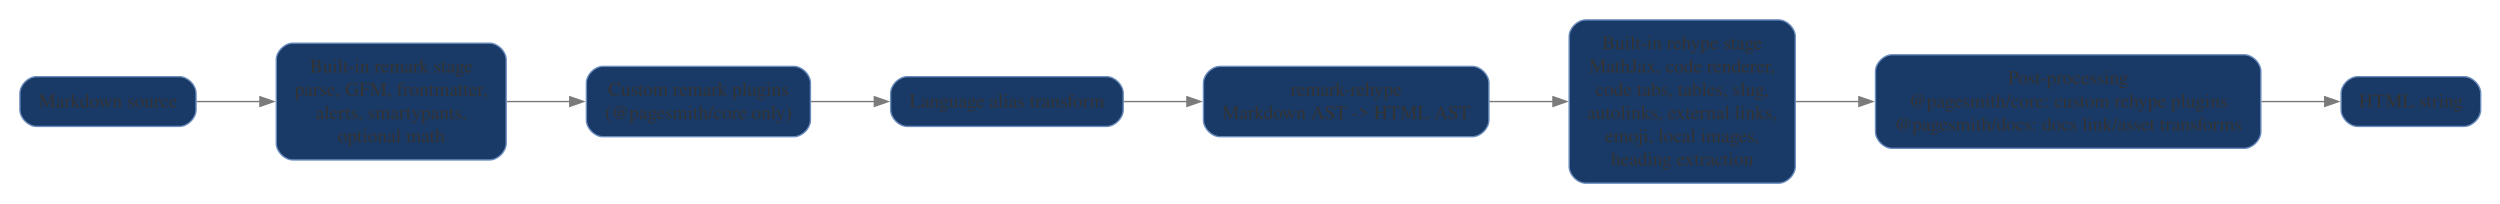
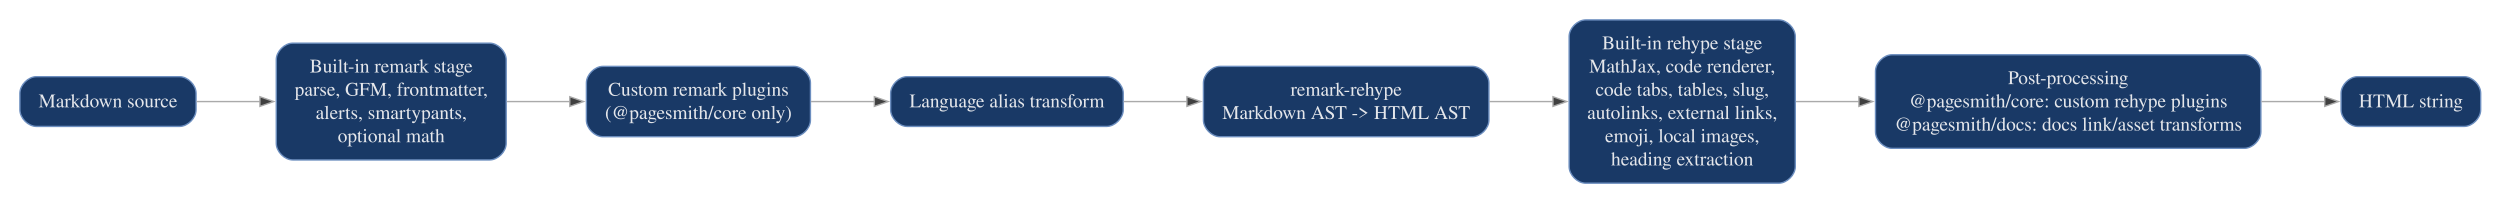
<svg xmlns="http://www.w3.org/2000/svg" width="1808pt" height="147pt" viewBox="0.00 0.00 1808.00 147.00">
  <g id="graph0" class="graph" transform="scale(1 1) rotate(0) translate(14.4 132.48)">
    <g id="node1" class="node">
      <path fill="#193966" stroke="#6c8ebf" d="M115.39,-77.04C115.39,-77.04 12,-77.04 12,-77.04 6,-77.04 0,-71.04 0,-65.04 0,-65.04 0,-53.04 0,-53.04 0,-47.04 6,-41.04 12,-41.04 12,-41.04 115.39,-41.04 115.39,-41.04 121.39,-41.04 127.39,-47.04 127.39,-53.04 127.39,-53.04 127.39,-65.04 127.39,-65.04 127.39,-71.04 121.39,-77.04 115.39,-77.04" />
-       <text xml:space="preserve" text-anchor="middle" x="63.7" y="-54.84" font-family="Times,serif" font-size="14.00" fill="#333333">Markdown source</text>
+       <text xml:space="preserve" text-anchor="middle" x="63.7" y="-54.84" font-family="Times,serif" font-size="14.00" fill="#e5e7eb">Markdown source</text>
    </g>
    <g id="node2" class="node">
      <path fill="#193966" stroke="#6c8ebf" d="M339.67,-101.28C339.67,-101.28 197.39,-101.28 197.39,-101.28 191.39,-101.28 185.39,-95.28 185.39,-89.28 185.39,-89.28 185.39,-28.8 185.39,-28.8 185.39,-22.8 191.39,-16.8 197.39,-16.8 197.39,-16.8 339.67,-16.8 339.67,-16.8 345.67,-16.8 351.67,-22.8 351.67,-28.8 351.67,-28.8 351.67,-89.28 351.67,-89.28 351.67,-95.28 345.67,-101.28 339.67,-101.28" />
-       <text xml:space="preserve" text-anchor="middle" x="268.53" y="-80.04" font-family="Times,serif" font-size="14.00" fill="#333333">Built-in remark stage</text>
-       <text xml:space="preserve" text-anchor="middle" x="268.53" y="-63.24" font-family="Times,serif" font-size="14.00" fill="#333333">parse, GFM, frontmatter,</text>
-       <text xml:space="preserve" text-anchor="middle" x="268.53" y="-46.44" font-family="Times,serif" font-size="14.00" fill="#333333">alerts, smartypants,</text>
-       <text xml:space="preserve" text-anchor="middle" x="268.53" y="-29.64" font-family="Times,serif" font-size="14.00" fill="#333333">optional math</text>
+       <text xml:space="preserve" text-anchor="middle" x="268.53" y="-80.04" font-family="Times,serif" font-size="14.00" fill="#e5e7eb">Built-in remark stage</text>
+       <text xml:space="preserve" text-anchor="middle" x="268.53" y="-63.24" font-family="Times,serif" font-size="14.00" fill="#e5e7eb">parse, GFM, frontmatter,</text>
+       <text xml:space="preserve" text-anchor="middle" x="268.53" y="-46.44" font-family="Times,serif" font-size="14.00" fill="#e5e7eb">alerts, smartypants,</text>
+       <text xml:space="preserve" text-anchor="middle" x="268.53" y="-29.64" font-family="Times,serif" font-size="14.00" fill="#e5e7eb">optional math</text>
    </g>
    <g id="edge1" class="edge">
-       <path fill="none" stroke="#7b7b7b" d="M127.76,-59.04C142.36,-59.04 158.2,-59.04 173.8,-59.04" />
-       <polygon fill="#7b7b7b" stroke="#7b7b7b" points="173.58,-62.54 183.58,-59.04 173.58,-55.54 173.58,-62.54" />
+       <path fill="none" stroke="#aaaaaa" d="M127.76,-59.04C142.36,-59.04 158.2,-59.04 173.8,-59.04" />
+       <polygon fill="#404040" stroke="#aaaaaa" points="173.58,-62.54 183.58,-59.04 173.58,-55.54 173.58,-62.54" />
    </g>
    <g id="node3" class="node">
      <path fill="#193966" stroke="#6c8ebf" d="M559.72,-84.48C559.72,-84.48 421.67,-84.48 421.67,-84.48 415.67,-84.48 409.67,-78.48 409.67,-72.48 409.67,-72.48 409.67,-45.6 409.67,-45.6 409.67,-39.6 415.67,-33.6 421.67,-33.6 421.67,-33.6 559.72,-33.6 559.72,-33.6 565.72,-33.6 571.72,-39.6 571.72,-45.6 571.72,-45.6 571.72,-72.48 571.72,-72.48 571.72,-78.48 565.72,-84.48 559.72,-84.48" />
-       <text xml:space="preserve" text-anchor="middle" x="490.69" y="-63.24" font-family="Times,serif" font-size="14.00" fill="#333333">Custom remark plugins</text>
-       <text xml:space="preserve" text-anchor="middle" x="490.69" y="-46.44" font-family="Times,serif" font-size="14.00" fill="#333333">(@pagesmith/core only)</text>
+       <text xml:space="preserve" text-anchor="middle" x="490.69" y="-63.24" font-family="Times,serif" font-size="14.00" fill="#e5e7eb">Custom remark plugins</text>
+       <text xml:space="preserve" text-anchor="middle" x="490.69" y="-46.44" font-family="Times,serif" font-size="14.00" fill="#e5e7eb">(@pagesmith/core only)</text>
    </g>
    <g id="edge2" class="edge">
-       <path fill="none" stroke="#7b7b7b" d="M352.14,-59.04C367.01,-59.04 382.61,-59.04 397.73,-59.04" />
-       <polygon fill="#7b7b7b" stroke="#7b7b7b" points="397.67,-62.54 407.67,-59.04 397.67,-55.54 397.67,-62.54" />
+       <path fill="none" stroke="#aaaaaa" d="M352.14,-59.04C367.01,-59.04 382.61,-59.04 397.73,-59.04" />
+       <polygon fill="#404040" stroke="#aaaaaa" points="397.67,-62.54 407.67,-59.04 397.67,-55.54 397.67,-62.54" />
    </g>
    <g id="node4" class="node">
      <path fill="#193966" stroke="#6c8ebf" d="M785.92,-77.04C785.92,-77.04 641.72,-77.04 641.72,-77.04 635.72,-77.04 629.72,-71.04 629.72,-65.04 629.72,-65.04 629.72,-53.04 629.72,-53.04 629.72,-47.04 635.72,-41.04 641.72,-41.04 641.72,-41.04 785.92,-41.04 785.92,-41.04 791.92,-41.04 797.92,-47.04 797.92,-53.04 797.92,-53.04 797.92,-65.04 797.92,-65.04 797.92,-71.04 791.92,-77.04 785.92,-77.04" />
-       <text xml:space="preserve" text-anchor="middle" x="713.82" y="-54.84" font-family="Times,serif" font-size="14.00" fill="#333333">Language alias transform</text>
+       <text xml:space="preserve" text-anchor="middle" x="713.82" y="-54.84" font-family="Times,serif" font-size="14.00" fill="#e5e7eb">Language alias transform</text>
    </g>
    <g id="edge3" class="edge">
-       <path fill="none" stroke="#7b7b7b" d="M572.15,-59.04C587.15,-59.04 602.96,-59.04 618.34,-59.04" />
-       <polygon fill="#7b7b7b" stroke="#7b7b7b" points="617.93,-62.54 627.93,-59.04 617.93,-55.54 617.93,-62.54" />
+       <path fill="none" stroke="#aaaaaa" d="M572.15,-59.04C587.15,-59.04 602.96,-59.04 618.34,-59.04" />
+       <polygon fill="#404040" stroke="#aaaaaa" points="617.93,-62.54 627.93,-59.04 617.93,-55.54 617.93,-62.54" />
    </g>
    <g id="node5" class="node">
      <path fill="#193966" stroke="#6c8ebf" d="M1050.39,-84.48C1050.39,-84.48 867.92,-84.48 867.92,-84.48 861.92,-84.48 855.92,-78.48 855.92,-72.48 855.92,-72.48 855.92,-45.6 855.92,-45.6 855.92,-39.6 861.92,-33.6 867.92,-33.6 867.92,-33.6 1050.39,-33.6 1050.39,-33.6 1056.39,-33.6 1062.39,-39.6 1062.39,-45.6 1062.39,-45.6 1062.39,-72.48 1062.39,-72.48 1062.39,-78.48 1056.39,-84.48 1050.39,-84.48" />
-       <text xml:space="preserve" text-anchor="middle" x="959.15" y="-63.24" font-family="Times,serif" font-size="14.00" fill="#333333">remark-rehype</text>
-       <text xml:space="preserve" text-anchor="middle" x="959.15" y="-46.44" font-family="Times,serif" font-size="14.00" fill="#333333">Markdown AST -&gt; HTML AST</text>
+       <text xml:space="preserve" text-anchor="middle" x="959.15" y="-63.24" font-family="Times,serif" font-size="14.00" fill="#e5e7eb">remark-rehype</text>
+       <text xml:space="preserve" text-anchor="middle" x="959.15" y="-46.44" font-family="Times,serif" font-size="14.00" fill="#e5e7eb">Markdown AST -&gt; HTML AST</text>
    </g>
    <g id="edge4" class="edge">
-       <path fill="none" stroke="#7b7b7b" d="M798.22,-59.04C813.05,-59.04 828.73,-59.04 844.24,-59.04" />
-       <polygon fill="#7b7b7b" stroke="#7b7b7b" points="843.98,-62.54 853.98,-59.04 843.98,-55.54 843.98,-62.54" />
+       <path fill="none" stroke="#aaaaaa" d="M798.22,-59.04C813.05,-59.04 828.73,-59.04 844.24,-59.04" />
+       <polygon fill="#404040" stroke="#aaaaaa" points="843.98,-62.54 853.98,-59.04 843.98,-55.54 843.98,-62.54" />
    </g>
    <g id="node6" class="node">
      <path fill="#193966" stroke="#6c8ebf" d="M1271.95,-118.08C1271.95,-118.08 1132.39,-118.08 1132.39,-118.08 1126.39,-118.08 1120.39,-112.08 1120.39,-106.08 1120.39,-106.08 1120.39,-12 1120.39,-12 1120.39,-6 1126.39,0 1132.39,0 1132.39,0 1271.95,0 1271.95,0 1277.95,0 1283.95,-6 1283.95,-12 1283.95,-12 1283.95,-106.08 1283.95,-106.08 1283.95,-112.08 1277.95,-118.08 1271.95,-118.08" />
-       <text xml:space="preserve" text-anchor="middle" x="1202.17" y="-96.84" font-family="Times,serif" font-size="14.00" fill="#333333">Built-in rehype stage</text>
-       <text xml:space="preserve" text-anchor="middle" x="1202.17" y="-80.04" font-family="Times,serif" font-size="14.00" fill="#333333">MathJax, code renderer,</text>
-       <text xml:space="preserve" text-anchor="middle" x="1202.17" y="-63.24" font-family="Times,serif" font-size="14.00" fill="#333333">code tabs, tables, slug,</text>
-       <text xml:space="preserve" text-anchor="middle" x="1202.17" y="-46.44" font-family="Times,serif" font-size="14.00" fill="#333333">autolinks, external links,</text>
-       <text xml:space="preserve" text-anchor="middle" x="1202.17" y="-29.64" font-family="Times,serif" font-size="14.00" fill="#333333">emoji, local images,</text>
-       <text xml:space="preserve" text-anchor="middle" x="1202.17" y="-12.84" font-family="Times,serif" font-size="14.00" fill="#333333">heading extraction</text>
+       <text xml:space="preserve" text-anchor="middle" x="1202.17" y="-96.84" font-family="Times,serif" font-size="14.00" fill="#e5e7eb">Built-in rehype stage</text>
+       <text xml:space="preserve" text-anchor="middle" x="1202.17" y="-80.04" font-family="Times,serif" font-size="14.00" fill="#e5e7eb">MathJax, code renderer,</text>
+       <text xml:space="preserve" text-anchor="middle" x="1202.17" y="-63.24" font-family="Times,serif" font-size="14.00" fill="#e5e7eb">code tabs, tables, slug,</text>
+       <text xml:space="preserve" text-anchor="middle" x="1202.17" y="-46.44" font-family="Times,serif" font-size="14.00" fill="#e5e7eb">autolinks, external links,</text>
+       <text xml:space="preserve" text-anchor="middle" x="1202.17" y="-29.64" font-family="Times,serif" font-size="14.00" fill="#e5e7eb">emoji, local images,</text>
+       <text xml:space="preserve" text-anchor="middle" x="1202.17" y="-12.84" font-family="Times,serif" font-size="14.00" fill="#e5e7eb">heading extraction</text>
    </g>
    <g id="edge5" class="edge">
-       <path fill="none" stroke="#7b7b7b" d="M1062.71,-59.04C1078.03,-59.04 1093.74,-59.04 1108.82,-59.04" />
-       <polygon fill="#7b7b7b" stroke="#7b7b7b" points="1108.71,-62.54 1118.71,-59.04 1108.71,-55.54 1108.71,-62.54" />
+       <path fill="none" stroke="#aaaaaa" d="M1062.71,-59.04C1078.03,-59.04 1093.74,-59.04 1108.82,-59.04" />
+       <polygon fill="#404040" stroke="#aaaaaa" points="1108.71,-62.54 1118.71,-59.04 1108.71,-55.54 1108.71,-62.54" />
    </g>
    <g id="node7" class="node">
      <path fill="#193966" stroke="#6c8ebf" d="M1608.67,-92.88C1608.67,-92.88 1353.95,-92.88 1353.95,-92.88 1347.95,-92.88 1341.95,-86.88 1341.95,-80.88 1341.95,-80.88 1341.95,-37.2 1341.95,-37.2 1341.95,-31.2 1347.95,-25.2 1353.95,-25.2 1353.95,-25.2 1608.67,-25.2 1608.67,-25.2 1614.67,-25.2 1620.67,-31.2 1620.67,-37.2 1620.67,-37.2 1620.67,-80.88 1620.67,-80.88 1620.67,-86.88 1614.67,-92.88 1608.67,-92.88" />
-       <text xml:space="preserve" text-anchor="middle" x="1481.31" y="-71.64" font-family="Times,serif" font-size="14.00" fill="#333333">Post-processing</text>
-       <text xml:space="preserve" text-anchor="middle" x="1481.31" y="-54.84" font-family="Times,serif" font-size="14.00" fill="#333333">@pagesmith/core: custom rehype plugins</text>
-       <text xml:space="preserve" text-anchor="middle" x="1481.31" y="-38.04" font-family="Times,serif" font-size="14.00" fill="#333333">@pagesmith/docs: docs link/asset transforms</text>
+       <text xml:space="preserve" text-anchor="middle" x="1481.31" y="-71.64" font-family="Times,serif" font-size="14.00" fill="#e5e7eb">Post-processing</text>
+       <text xml:space="preserve" text-anchor="middle" x="1481.31" y="-54.84" font-family="Times,serif" font-size="14.00" fill="#e5e7eb">@pagesmith/core: custom rehype plugins</text>
+       <text xml:space="preserve" text-anchor="middle" x="1481.31" y="-38.04" font-family="Times,serif" font-size="14.00" fill="#e5e7eb">@pagesmith/docs: docs link/asset transforms</text>
    </g>
    <g id="edge6" class="edge">
-       <path fill="none" stroke="#7b7b7b" d="M1284.45,-59.04C1298.9,-59.04 1314.37,-59.04 1330.04,-59.04" />
-       <polygon fill="#7b7b7b" stroke="#7b7b7b" points="1329.96,-62.54 1339.96,-59.04 1329.96,-55.54 1329.96,-62.54" />
+       <path fill="none" stroke="#aaaaaa" d="M1284.45,-59.04C1298.9,-59.04 1314.37,-59.04 1330.04,-59.04" />
+       <polygon fill="#404040" stroke="#aaaaaa" points="1329.96,-62.54 1339.96,-59.04 1329.96,-55.54 1329.96,-62.54" />
    </g>
    <g id="node8" class="node">
      <path fill="#193966" stroke="#6c8ebf" d="M1767.64,-77.04C1767.64,-77.04 1690.67,-77.04 1690.67,-77.04 1684.67,-77.04 1678.67,-71.04 1678.67,-65.04 1678.67,-65.04 1678.67,-53.04 1678.67,-53.04 1678.67,-47.04 1684.67,-41.04 1690.67,-41.04 1690.67,-41.04 1767.64,-41.04 1767.64,-41.04 1773.64,-41.04 1779.64,-47.04 1779.64,-53.04 1779.64,-53.04 1779.64,-65.04 1779.64,-65.04 1779.64,-71.04 1773.64,-77.04 1767.64,-77.04" />
-       <text xml:space="preserve" text-anchor="middle" x="1729.15" y="-54.84" font-family="Times,serif" font-size="14.00" fill="#333333">HTML string</text>
+       <text xml:space="preserve" text-anchor="middle" x="1729.15" y="-54.84" font-family="Times,serif" font-size="14.00" fill="#e5e7eb">HTML string</text>
    </g>
    <g id="edge7" class="edge">
-       <path fill="none" stroke="#7b7b7b" d="M1621.04,-59.04C1637.19,-59.04 1652.98,-59.04 1667.25,-59.04" />
-       <polygon fill="#7b7b7b" stroke="#7b7b7b" points="1666.84,-62.54 1676.84,-59.04 1666.84,-55.54 1666.84,-62.54" />
+       <path fill="none" stroke="#aaaaaa" d="M1621.04,-59.04C1637.19,-59.04 1652.98,-59.04 1667.25,-59.04" />
+       <polygon fill="#404040" stroke="#aaaaaa" points="1666.84,-62.54 1676.84,-59.04 1666.84,-55.54 1666.84,-62.54" />
    </g>
  </g>
</svg>
